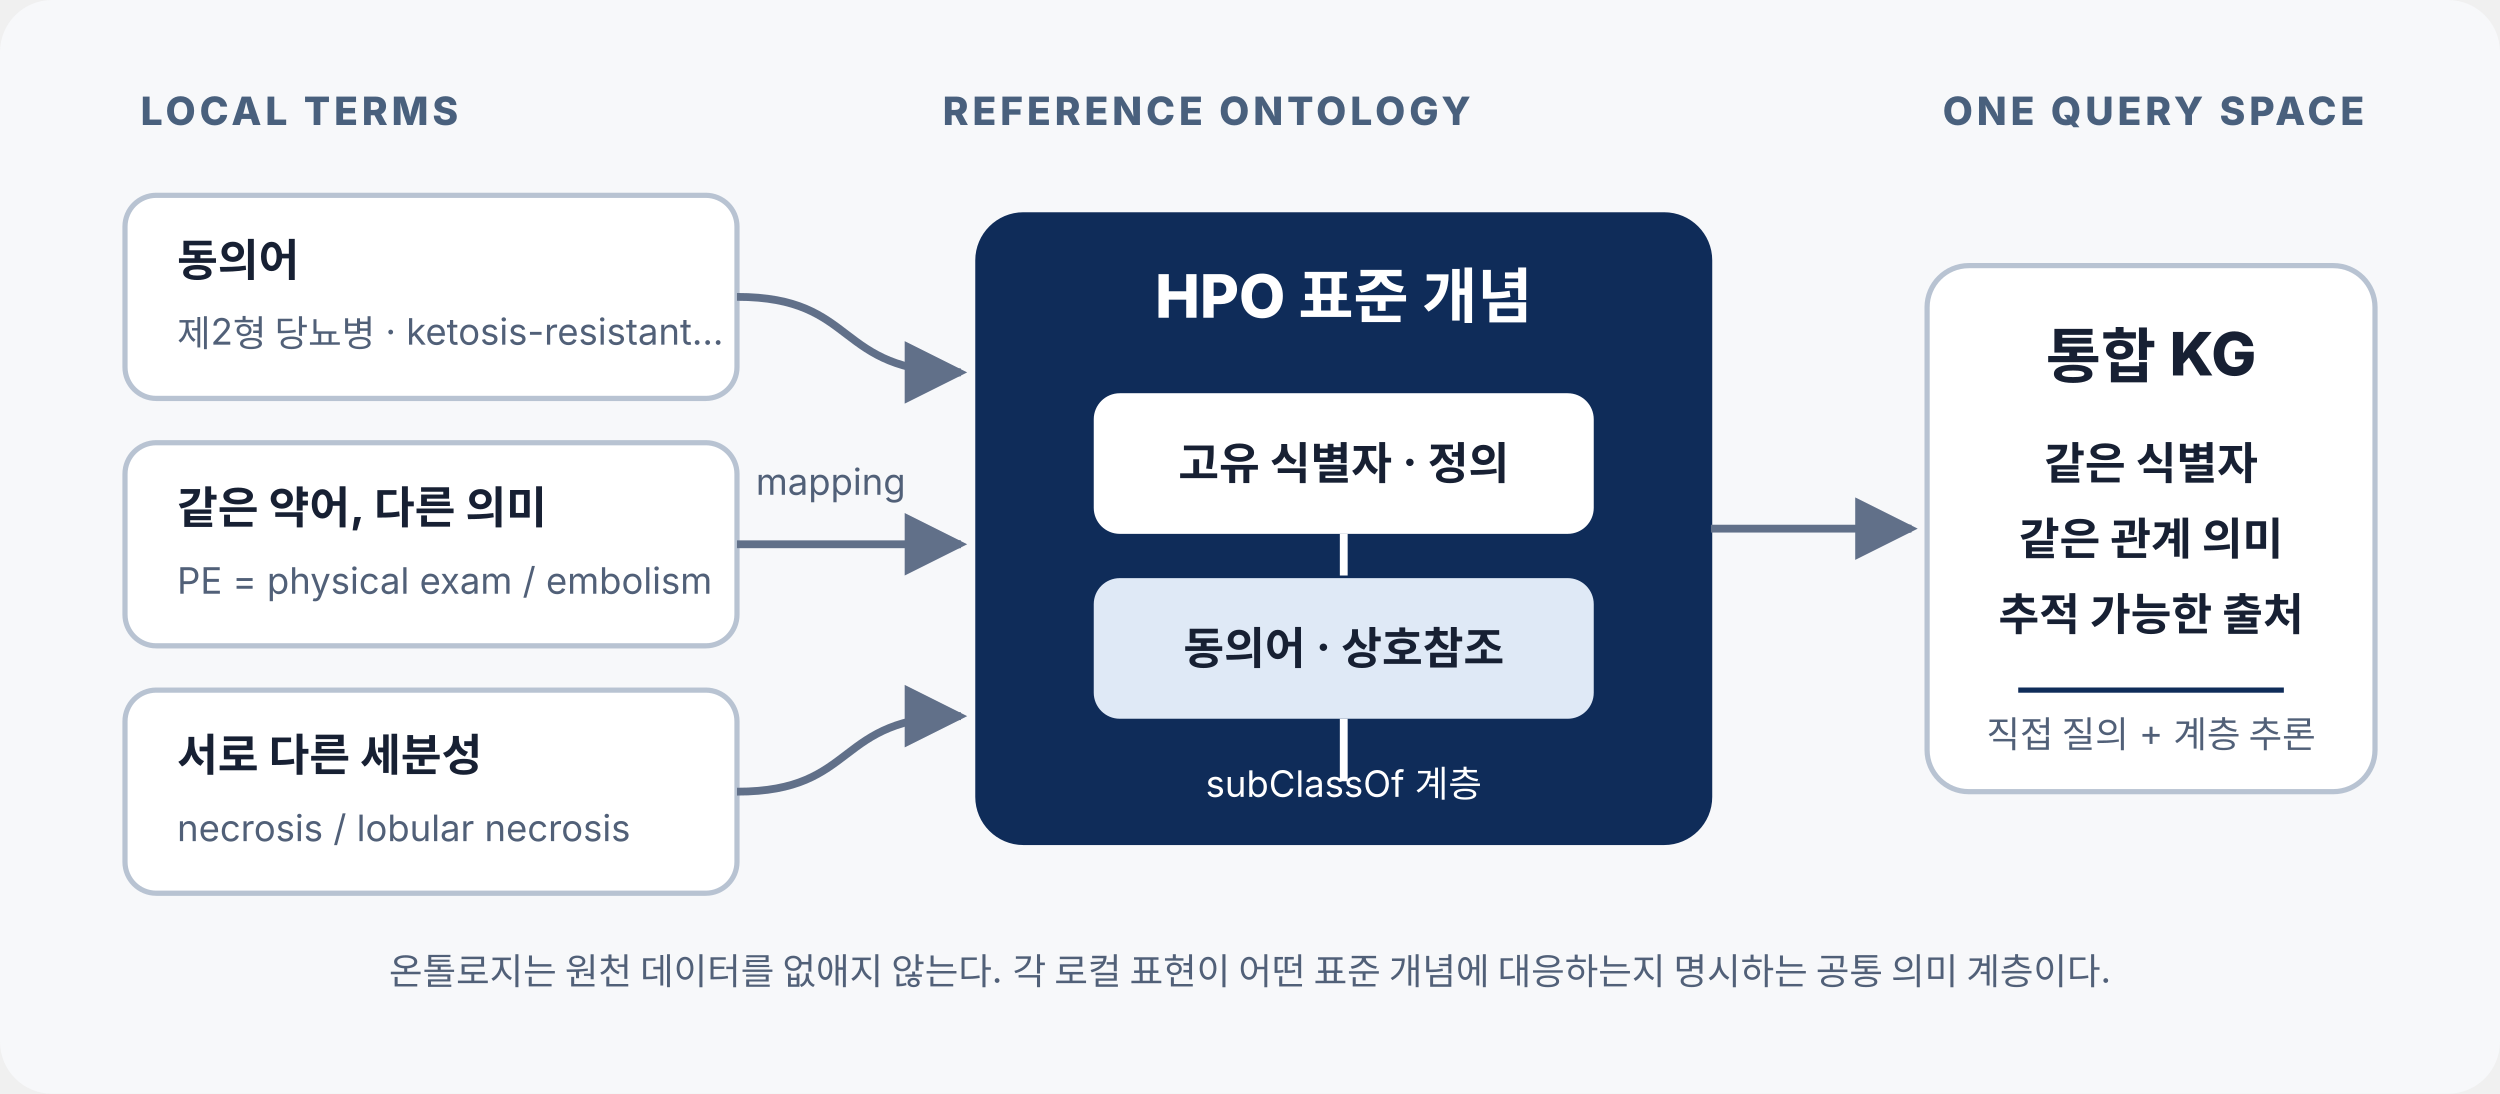
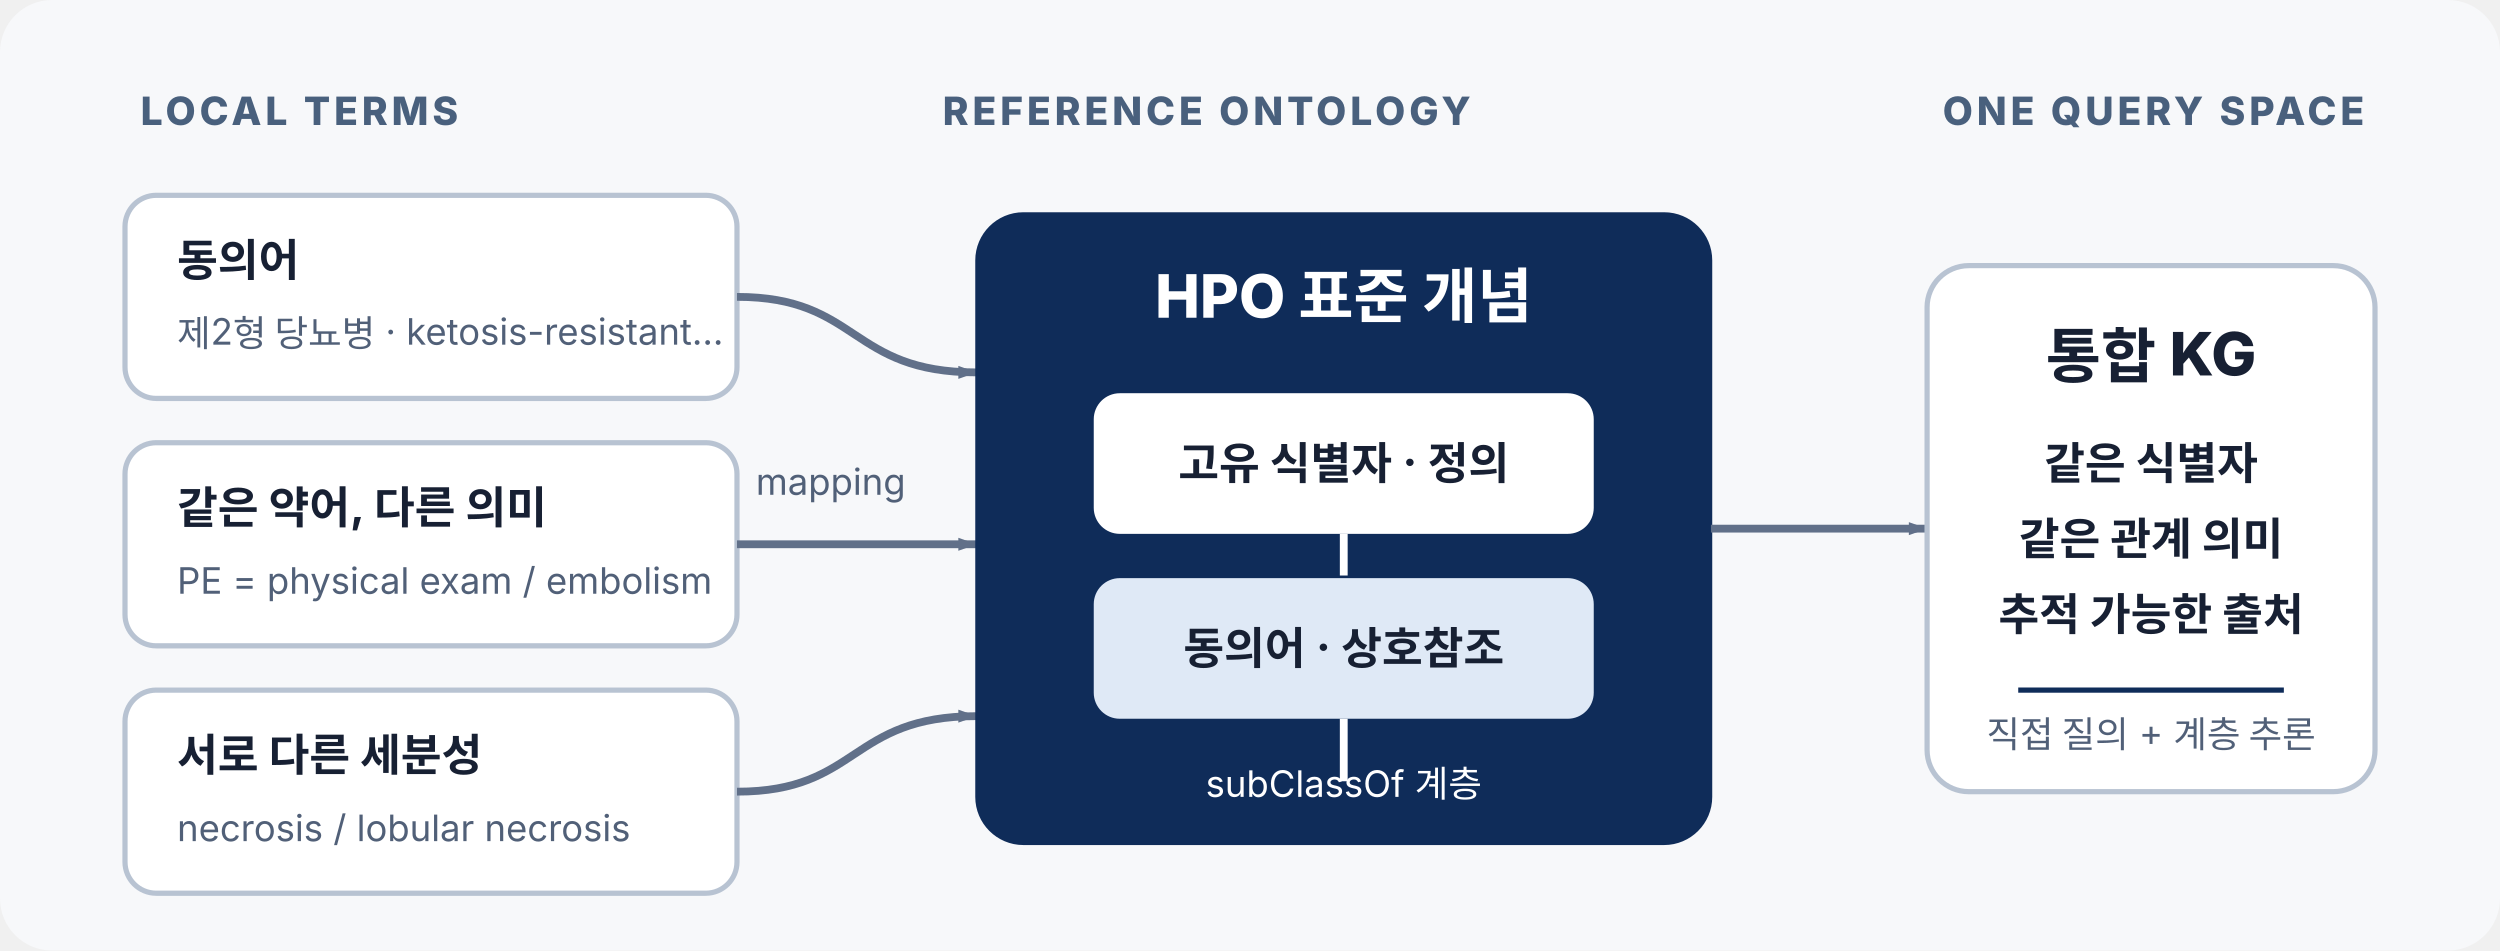
- <svg xmlns="http://www.w3.org/2000/svg" viewBox="0 0 960 420" role="img" aria-labelledby="title desc">
+ <svg xmlns="http://www.w3.org/2000/svg" viewBox="0 0 960 365" role="img" aria-labelledby="title desc">
  <defs>
-     <marker id="arrow" viewBox="0 0 10 10" refX="9" refY="5" markerWidth="8" markerHeight="8" orient="auto-start-reverse">
-       <path d="M0 0 10 5 0 10Z" fill="#617089" />
+     <marker id="arrow" markerUnits="userSpaceOnUse" viewBox="0 0 8 6" refX="7.5" refY="3" markerWidth="8" markerHeight="6" orient="auto">
+       <path d="M.5.5 7.5 3 .5 5.5Z" fill="#617089" />
    </marker>
    <style>
      text{font-family:system-ui,-apple-system,BlinkMacSystemFont,"Segoe UI",sans-serif;fill:#172033}
      .eyebrow{font-size:15px;font-weight:800;letter-spacing:1.5px;fill:#49607d}
      .head{font-size:23px;font-weight:800}
      .label{font-size:17px;font-weight:700}
      .small{font-size:14px;fill:#516078}
      .box{fill:#fff;stroke:#b8c3d2;stroke-width:2}
      .navy{fill:#0f2c59;stroke:#0f2c59}
      .line{fill:none;stroke:#617089;stroke-width:3;marker-end:url(#arrow)}
    </style>
  </defs>
-   <rect width="960" height="420" rx="20" fill="#f7f8fa" />
+   <rect width="960" height="365" rx="20" fill="#f7f8fa" />
  <text x="54" y="48" class="eyebrow">LOCAL TERMS</text>
  <text x="362" y="48" class="eyebrow">REFERENCE ONTOLOGY</text>
  <text x="746" y="48" class="eyebrow">ONE QUERY SPACE</text>
  <g>
    <rect class="box" x="48" y="75" width="235" height="78" rx="12" />
    <text x="68" y="106" class="label">동의어</text>
    <text x="68" y="133" class="small">제2형 당뇨병 · ketosis-resistant…</text>
    <rect class="box" x="48" y="170" width="235" height="78" rx="12" />
    <text x="68" y="201" class="label">같은 약어, 다른 의미</text>
    <text x="68" y="228" class="small">PE = physical exam / embolism</text>
    <rect class="box" x="48" y="265" width="235" height="78" rx="12" />
    <text x="68" y="296" class="label">서로 다른 세분성</text>
    <text x="68" y="323" class="small">necrosis / lobular necrosis</text>
  </g>
-   <path class="line" d="M283 114C330 114 320 143 369 143" />
-   <path class="line" d="M283 209H369" />
-   <path class="line" d="M283 304C330 304 320 275 369 275" />
+   <path class="line" d="M283 114C330 114 326 143 375 143" />
+   <path class="line" d="M283 209H375" />
+   <path class="line" d="M283 304C330 304 326 275 375 275" />
  <text x="319" y="190" class="small" text-anchor="middle">mapping</text>
  <rect class="navy" x="375" y="82" width="282" height="242" rx="18" />
  <text x="516" y="122" class="head" text-anchor="middle" fill="#fff" style="fill:#fff">HPO 표준 개념</text>
  <rect x="420" y="151" width="192" height="54" rx="10" fill="#fff" />
  <text x="516" y="184" class="label" text-anchor="middle">고유 식별자 · 정의</text>
  <rect x="420" y="222" width="192" height="54" rx="10" fill="#dfe9f6" />
  <text x="516" y="255" class="label" text-anchor="middle">동의어 · 상호참조</text>
  <path d="M516 205V221" stroke="#fff" stroke-width="3" />
  <path d="M516 276V300" stroke="#fff" stroke-width="3" />
  <text x="516" y="306" class="small" text-anchor="middle" style="fill:#fff">subClassOf 계층</text>
-   <path class="line" d="M657 203H734" />
+   <path class="line" d="M657 203H740" />
  <rect class="box" x="740" y="102" width="172" height="202" rx="16" />
  <text x="826" y="145" class="head" text-anchor="middle">통합 KG</text>
  <text x="826" y="184" class="label" text-anchor="middle">같은 식별자</text>
  <text x="826" y="213" class="label" text-anchor="middle">같은 관계 의미</text>
  <text x="826" y="242" class="label" text-anchor="middle">추적 가능한 출처</text>
  <path d="M775 265H877" stroke="#0f2c59" stroke-width="2" />
  <text x="826" y="287" class="small" text-anchor="middle">직접 질의 + 계층 추론</text>
-   <text x="480" y="378" class="small" text-anchor="middle">온톨로지는 원천 데이터를 없애지 않는다. 각 로컬 표현이 어떤 표준 개념에 대응하는지 명시하는 공통 의미 계층이다.</text>
</svg>
